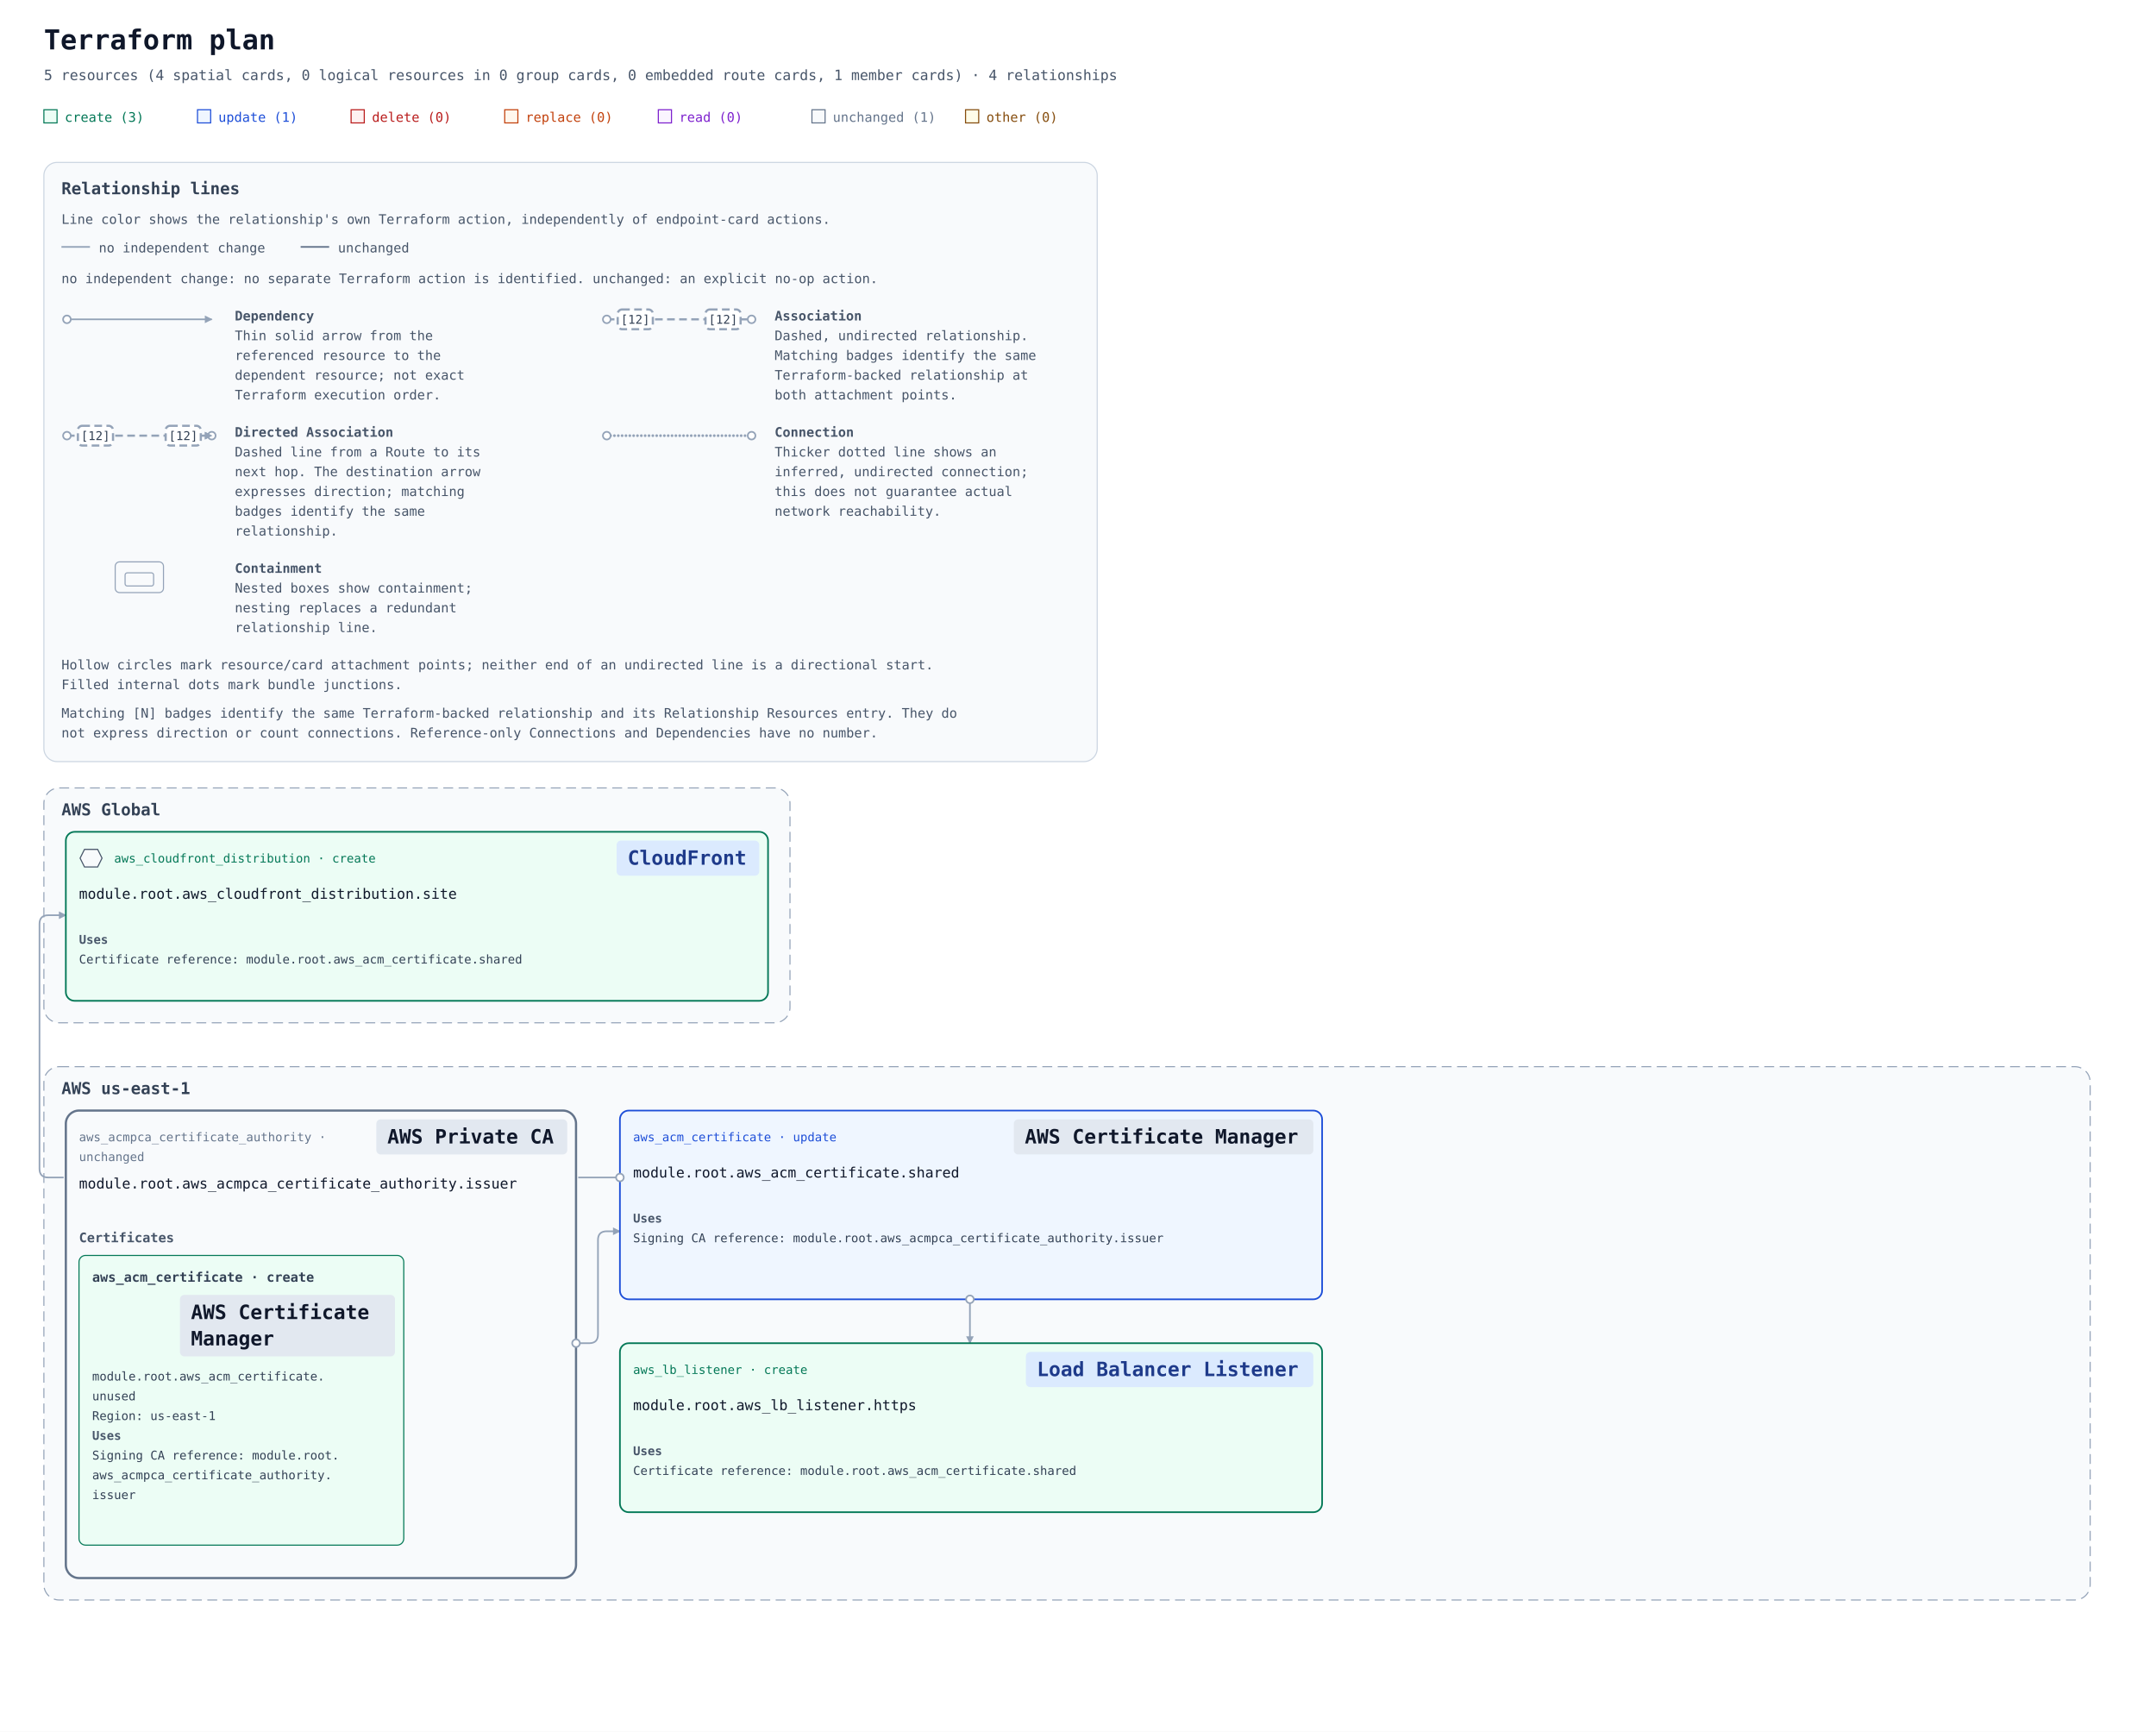
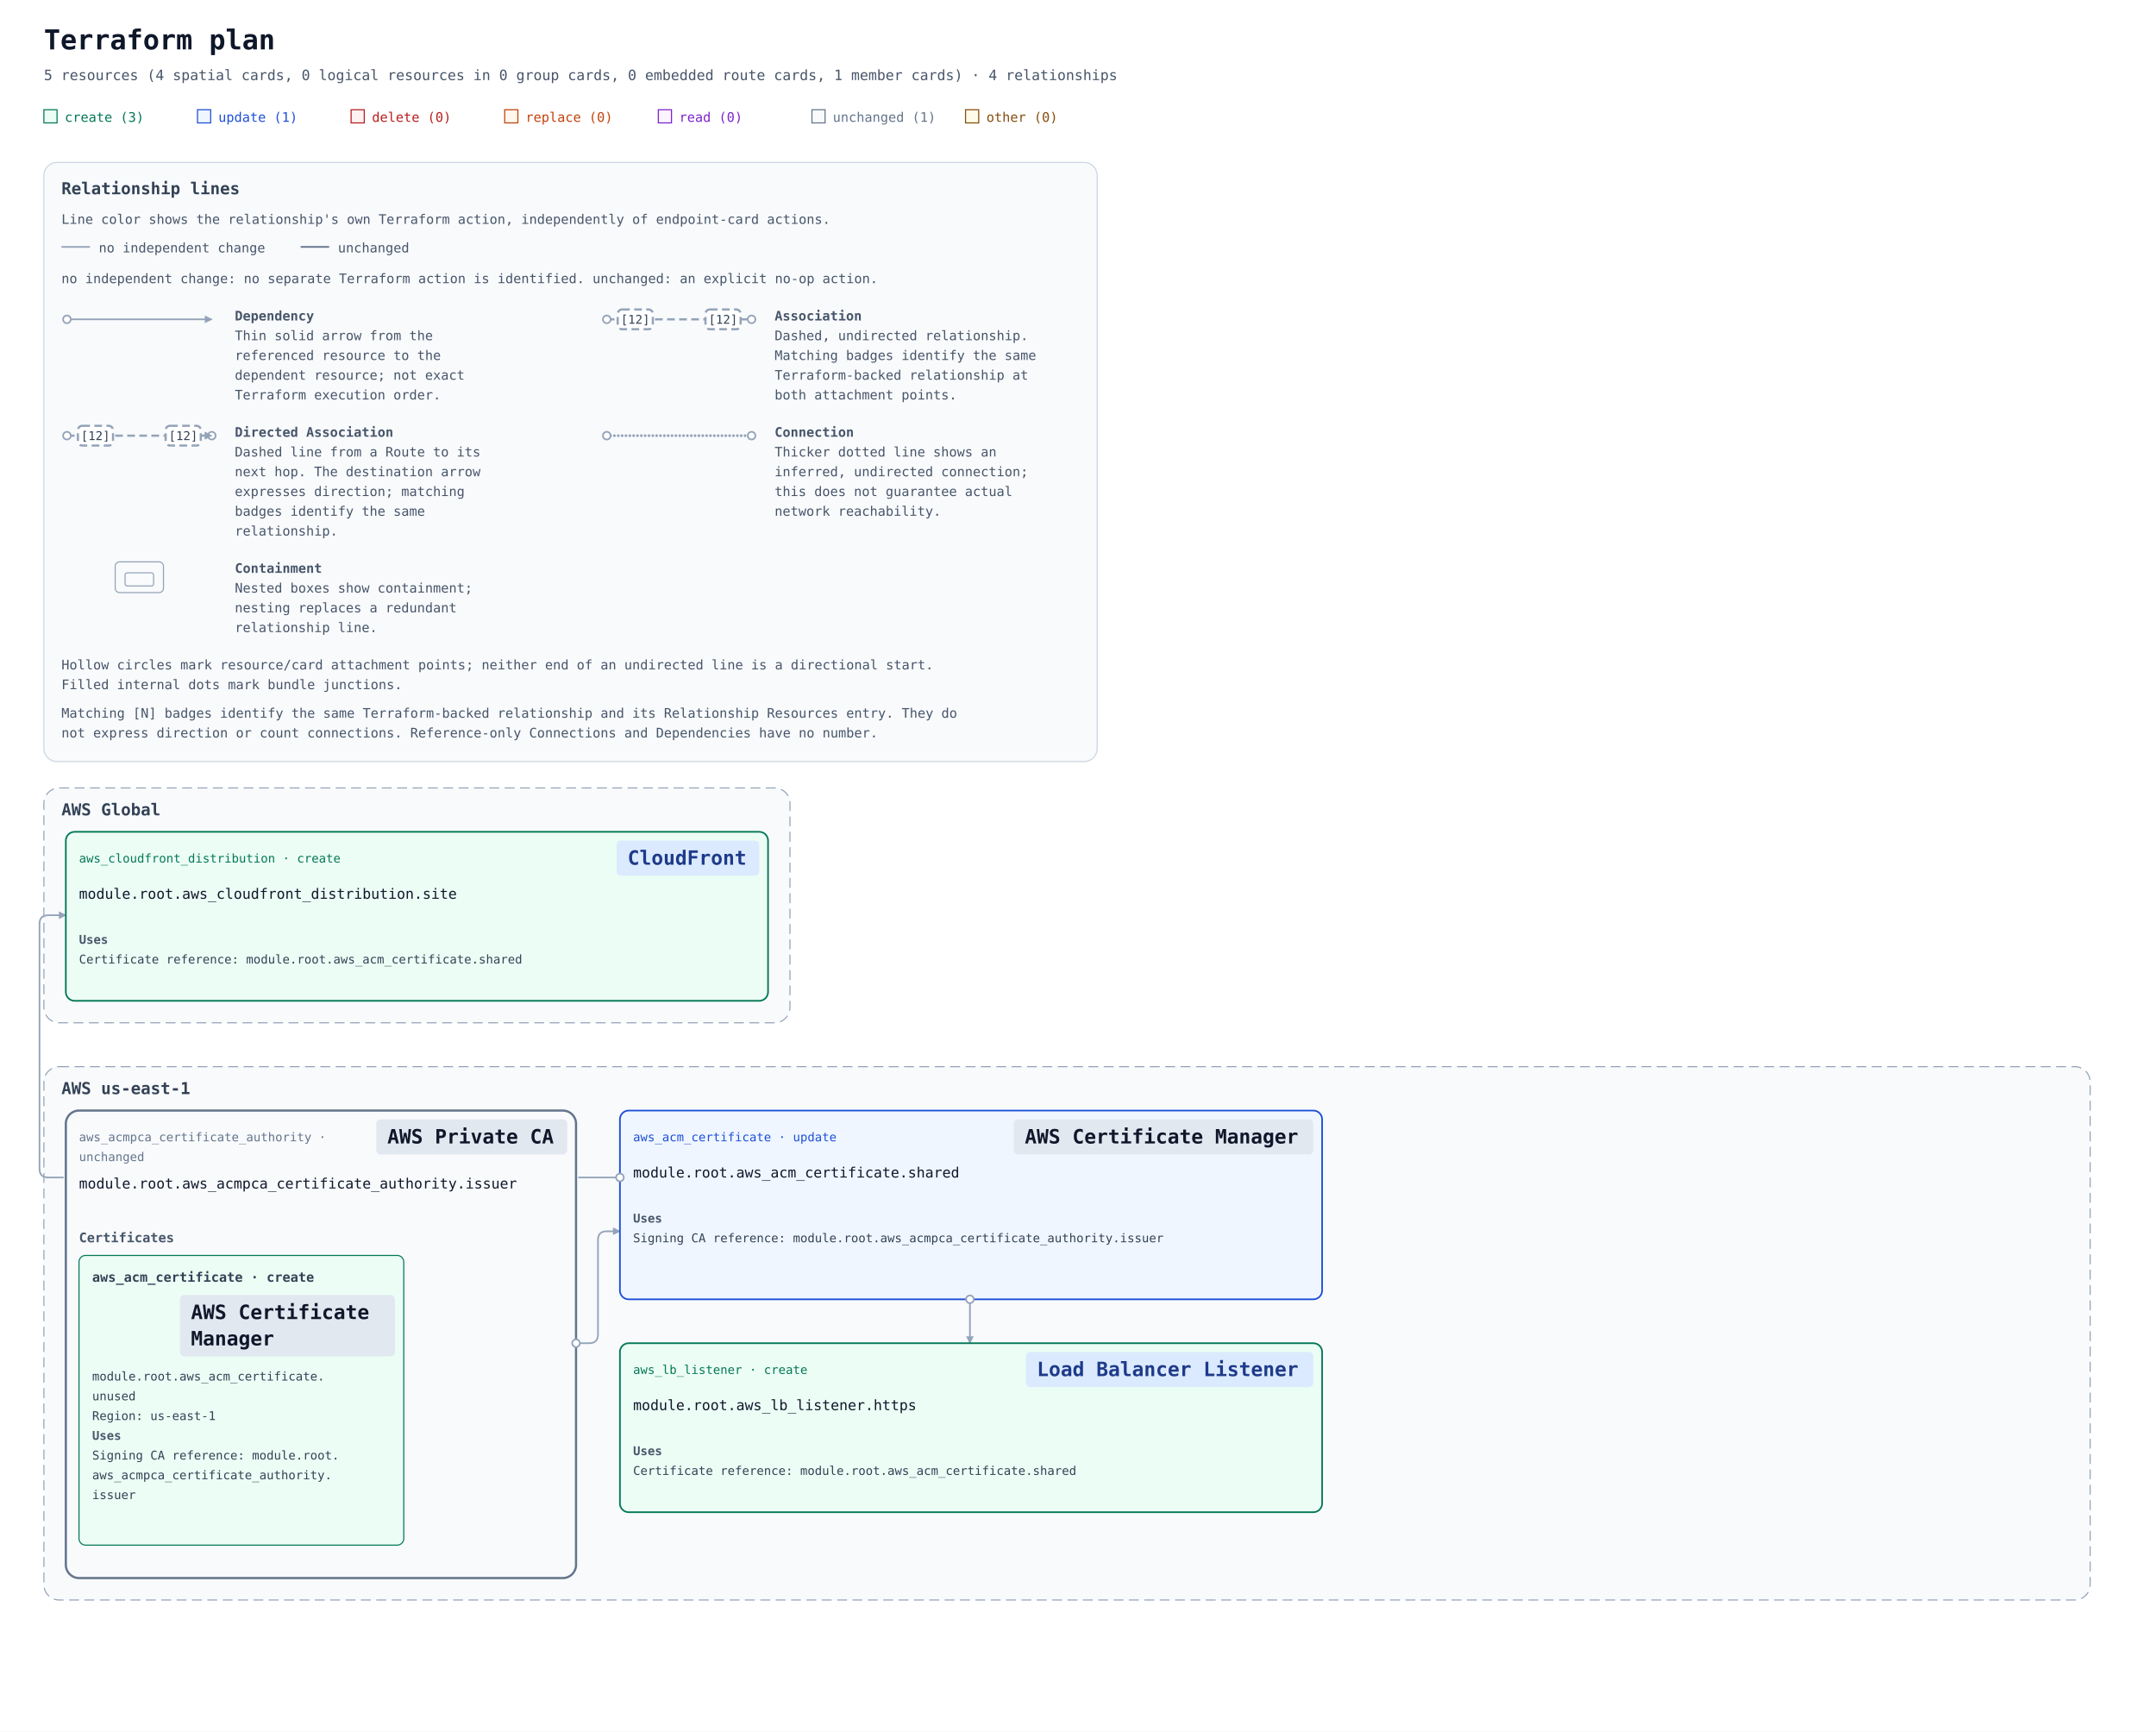
<svg xmlns="http://www.w3.org/2000/svg" width="1965" height="1578" viewBox="0 0 1965 1578" role="img" aria-labelledby="title description">
  <defs>
    <marker id="arrow" viewBox="0 0 10 10" refX="9" refY="5" markerWidth="7" markerHeight="7" markerUnits="userSpaceOnUse" orient="auto-start-reverse">
      <path d="M 0 0 L 10 5 L 0 10 z" fill="#94a3b8" />
    </marker>
    <mask id="container-occlusion-0" maskUnits="userSpaceOnUse" maskContentUnits="userSpaceOnUse" x="0" y="0" width="1965" height="1020" style="mask-type:luminance">
      <rect width="1965" height="1020" fill="white" />
      <rect data-occluder="resource-6177735f61636d7063615f63657274696669636174655f617574686f726974792e697373756572-current" x="58" y="452" width="469" height="430" rx="14" fill="black" />
    </mask>
  </defs>
  <rect width="100%" height="100%" fill="#ffffff" />
  <g font-family="ui-monospace, SFMono-Regular, Consolas, monospace">
    <text x="40" y="45" font-size="25" font-weight="700" fill="#0f172a">Terraform plan</text>
    <text x="40" y="73" font-size="13" fill="#475569">5 resources (4 spatial cards, 0 logical resources in 0 group cards, 0 embedded route cards, 1 member cards) · 4 relationships</text>
    <rect x="40" y="100" width="12" height="12" fill="#ecfdf5" stroke="#047857" />
    <text x="59" y="111" font-size="12" fill="#047857">create (3)</text>
    <rect x="180" y="100" width="12" height="12" fill="#eff6ff" stroke="#1d4ed8" />
    <text x="199" y="111" font-size="12" fill="#1d4ed8">update (1)</text>
    <rect x="320" y="100" width="12" height="12" fill="#fef2f2" stroke="#b91c1c" />
    <text x="339" y="111" font-size="12" fill="#b91c1c">delete (0)</text>
    <rect x="460" y="100" width="12" height="12" fill="#fff7ed" stroke="#c2410c" />
    <text x="479" y="111" font-size="12" fill="#c2410c">replace (0)</text>
    <rect x="600" y="100" width="12" height="12" fill="#faf5ff" stroke="#7e22ce" />
    <text x="619" y="111" font-size="12" fill="#7e22ce">read (0)</text>
    <rect x="740" y="100" width="12" height="12" fill="#f8fafc" stroke="#64748b" />
    <text x="759" y="111" font-size="12" fill="#64748b">unchanged (1)</text>
    <rect x="880" y="100" width="12" height="12" fill="#fefce8" stroke="#854d0e" />
    <text x="899" y="111" font-size="12" fill="#854d0e">other (0)</text>
    <g id="relationship-legend" font-size="12" fill="#475569" transform="translate(40 148)">
      <rect width="960" height="546" rx="12" fill="#f8fafc" stroke="#cbd5e1" />
      <text x="16" y="29" font-size="15" font-weight="700" fill="#334155">Relationship lines</text>
      <text x="16" y="56">Line color shows the relationship's own Terraform action, independently of endpoint-card actions.</text>
      <path data-legend-action="none" d="M 16 77 H 42" fill="none" stroke="#94a3b8" stroke-width="1.5" />
      <text x="50" y="82">no independent change</text>
      <path data-legend-action="unchanged" d="M 234 77 H 260" fill="none" stroke="#64748b" stroke-width="1.5" />
      <text x="268" y="82">unchanged</text>
      <text x="16" y="110">no independent change: no separate Terraform action is identified. unchanged: an explicit no-op action.</text>
      <g data-legend-entry="dependency" transform="translate(0 132)">
        <g data-legend-sample="dependency">
          <path data-legend-kind="dependency" data-directionality="directed" d="M 21 11 H 153" fill="none" stroke="#94a3b8" stroke-width="1.5" marker-end="url(#arrow)" />
          <circle data-legend-endpoint="source" cx="21" cy="11" r="3.5" fill="#ffffff" stroke="#94a3b8" stroke-width="1.5" />
        </g>
        <text x="174" y="12" font-weight="700">Dependency</text>
        <text x="174" y="30">Thin solid arrow from the</text>
        <text x="174" y="48">referenced resource to the</text>
        <text x="174" y="66">dependent resource; not exact</text>
        <text x="174" y="84">Terraform execution order.</text>
      </g>
      <g data-legend-entry="association" transform="translate(492 132)">
        <g data-legend-sample="association">
          <path data-legend-kind="association" data-directionality="undirected" d="M 21 11 H 153" fill="none" stroke="#94a3b8" stroke-width="2" stroke-dasharray="7 4" />
          <circle data-legend-endpoint="source" cx="21" cy="11" r="3.5" fill="#ffffff" stroke="#94a3b8" stroke-width="1.5" />
          <circle data-legend-endpoint="target" cx="153" cy="11" r="3.5" fill="#ffffff" stroke="#94a3b8" stroke-width="1.5" />
          <g data-legend-badge="source">
            <rect x="31" y="2" width="32" height="18" rx="4" fill="#ffffff" stroke="#94a3b8" stroke-width="2" stroke-dasharray="7 4" />
            <text x="47" y="15" text-anchor="middle" font-size="11" fill="#334155">[12]</text>
          </g>
          <g data-legend-badge="target">
            <rect x="111" y="2" width="32" height="18" rx="4" fill="#ffffff" stroke="#94a3b8" stroke-width="2" stroke-dasharray="7 4" />
            <text x="127" y="15" text-anchor="middle" font-size="11" fill="#334155">[12]</text>
          </g>
        </g>
        <text x="174" y="12" font-weight="700">Association</text>
        <text x="174" y="30">Dashed, undirected relationship.</text>
        <text x="174" y="48">Matching badges identify the same</text>
        <text x="174" y="66">Terraform-backed relationship at</text>
        <text x="174" y="84">both attachment points.</text>
      </g>
      <g data-legend-entry="directed-association" transform="translate(0 238)">
        <g data-legend-sample="directed-association">
          <path data-legend-kind="directed-association" data-directionality="directed" d="M 21 11 H 153" fill="none" stroke="#94a3b8" stroke-width="2" stroke-dasharray="7 4" marker-end="url(#arrow)" />
          <circle data-legend-endpoint="source" cx="21" cy="11" r="3.5" fill="#ffffff" stroke="#94a3b8" stroke-width="1.5" />
          <circle data-legend-endpoint="target" cx="153" cy="11" r="3.5" fill="#ffffff" stroke="#94a3b8" stroke-width="1.5" />
          <path data-legend-arrow="true" d="M 146.7 7.5 L 153.7 11 L 146.7 14.5 Z" fill="#94a3b8" />
          <g data-legend-badge="source">
            <rect x="31" y="2" width="32" height="18" rx="4" fill="#ffffff" stroke="#94a3b8" stroke-width="2" stroke-dasharray="7 4" />
            <text x="47" y="15" text-anchor="middle" font-size="11" fill="#334155">[12]</text>
          </g>
          <g data-legend-badge="target">
            <rect x="111" y="2" width="32" height="18" rx="4" fill="#ffffff" stroke="#94a3b8" stroke-width="2" stroke-dasharray="7 4" />
            <text x="127" y="15" text-anchor="middle" font-size="11" fill="#334155">[12]</text>
          </g>
        </g>
        <text x="174" y="12" font-weight="700">Directed Association</text>
        <text x="174" y="30">Dashed line from a Route to its</text>
        <text x="174" y="48">next hop. The destination arrow</text>
        <text x="174" y="66">expresses direction; matching</text>
        <text x="174" y="84">badges identify the same</text>
        <text x="174" y="102">relationship.</text>
      </g>
      <g data-legend-entry="connection" transform="translate(492 238)">
        <g data-legend-sample="connection">
          <path data-legend-kind="connection" data-directionality="undirected" d="M 21 11 H 153" fill="none" stroke="#94a3b8" stroke-width="2.5" stroke-dasharray="0 3.5" stroke-linecap="round" />
          <circle data-legend-endpoint="source" cx="21" cy="11" r="3.5" fill="#ffffff" stroke="#94a3b8" stroke-width="1.5" />
          <circle data-legend-endpoint="target" cx="153" cy="11" r="3.5" fill="#ffffff" stroke="#94a3b8" stroke-width="1.5" />
        </g>
        <text x="174" y="12" font-weight="700">Connection</text>
        <text x="174" y="30">Thicker dotted line shows an</text>
        <text x="174" y="48">inferred, undirected connection;</text>
        <text x="174" y="66">this does not guarantee actual</text>
        <text x="174" y="84">network reachability.</text>
      </g>
      <g data-legend-entry="containment" transform="translate(0 362)">
        <g data-legend-sample="containment">
          <g data-legend-kind="containment" fill="none" stroke="#94a3b8">
            <rect x="65" y="2" width="44" height="28" rx="4" />
            <rect x="74" y="12" width="26" height="12" rx="2" />
          </g>
        </g>
        <text x="174" y="12" font-weight="700">Containment</text>
        <text x="174" y="30">Nested boxes show containment;</text>
        <text x="174" y="48">nesting replaces a redundant</text>
        <text x="174" y="66">relationship line.</text>
      </g>
      <text x="16" y="462">Hollow circles mark resource/card attachment points; neither end of an undirected line is a directional start.</text>
      <text x="16" y="480">Filled internal dots mark bundle junctions.</text>
      <text x="16" y="506">Matching [N] badges identify the same Terraform-backed relationship and its Relationship Resources entry. They do</text>
      <text x="16" y="524">not express direction or count connections. Reference-only Connections and Dependencies have no number.</text>
    </g>
    <g transform="translate(0 558)">
      <g data-architecture="true" transform="translate(0 0)">
        <g data-deployment-scope="true" data-scope-provider="AWS" data-global="true">
          <rect x="40" y="160" width="680" height="214" rx="14" fill="#f8fafc" stroke="#94a3b8" stroke-dasharray="9 5" />
          <text x="56" y="185" font-size="15" font-weight="700" fill="#334155">AWS Global</text>
        </g>
        <g data-deployment-scope="true" data-scope-provider="AWS" data-region="us-east-1">
          <rect x="40" y="414" width="1865" height="486" rx="14" fill="#f8fafc" stroke="#94a3b8" stroke-dasharray="9 5" />
          <text x="56" y="439" font-size="15" font-weight="700" fill="#334155">AWS us-east-1</text>
        </g>
        <g data-member-cluster="resource-6177735f61636d7063615f63657274696669636174655f617574686f726974792e697373756572-current">
          <rect x="60" y="454" width="465" height="426" rx="12" fill="#f8fafc" stroke="#64748b" stroke-width="2" data-mode="managed" />
        </g>
        <path d="M 565 515 L 44 515 Q 36 515 36 507 L 36 284 Q 36 276 44 276 L 60 276 " data-edge-kind="dependency" data-directionality="directed" data-source="resource-6177735f61636d5f63657274696669636174652e736861726564-current" data-target="resource-6177735f636c6f756466726f6e745f646973747269627574696f6e2e73697465-current" fill="none" stroke="#94a3b8" stroke-width="1.5" stroke-linejoin="round" marker-end="url(#arrow)" mask="url(#container-occlusion-0)" />
        <path d="M 884 626 L 884 666 " data-edge-kind="dependency" data-directionality="directed" data-source="resource-6177735f61636d5f63657274696669636174652e736861726564-current" data-target="resource-6177735f6c625f6c697374656e65722e6874747073-current" fill="none" stroke="#94a3b8" stroke-width="1.5" stroke-linejoin="round" marker-end="url(#arrow)" mask="url(#container-occlusion-0)" />
        <path d="M 525 666 L 537 666 Q 545 666 545 658 L 545 572 Q 545 564 553 564 L 565 564 " data-edge-kind="dependency" data-directionality="directed" data-source="resource-6177735f61636d7063615f63657274696669636174655f617574686f726974792e697373756572-current" data-target="resource-6177735f61636d5f63657274696669636174652e736861726564-current" fill="none" stroke="#94a3b8" stroke-width="1.5" stroke-linejoin="round" marker-end="url(#arrow)" />
        <g data-edge-kind="dependency" data-source="resource-6177735f61636d7063615f63657274696669636174655f617574686f726974792e697373756572-current" data-target="resource-6177735f61636d5f63657274696669636174652e756e75736564-current" />
        <g id="resource-6177735f61636d5f63657274696669636174652e736861726564-current" data-architecture-id="terraform:6177735f61636d5f63657274696669636174652e736861726564-current" data-qualified-address="module.root.aws_acm_certificate.shared" data-terraform-address="aws_acm_certificate.shared">
          <rect x="565" y="454" width="640" height="172" rx="8" fill="#eff6ff" stroke="#1d4ed8" stroke-width="1.5" data-mode="managed" />
          <text data-resource-type-heading="true" x="577" y="482" font-size="11" fill="#1d4ed8" xml:space="preserve">aws_acm_certificate · update</text>
          <rect data-service-badge="true" data-presentation-padding="10 4" data-service-category="neutral" data-service-full-name="AWS Certificate Manager" data-display-name="AWS Certificate Manager" x="924" y="462" width="273" height="32" rx="4" fill="#e2e8f0" />
          <text data-service-name="true" x="934" y="484" font-size="18" font-weight="700" fill="#0f172a" xml:space="preserve">AWS Certificate Manager</text>
          <text x="577" y="515" font-size="13" fill="#0f172a" xml:space="preserve">module.root.aws_acm_certificate.shared</text>
          <g data-resource-references="true">
            <text x="577" y="556" font-size="11" font-weight="700" fill="#475569">Uses</text>
            <a href="#resource-6177735f61636d7063615f63657274696669636174655f617574686f726974792e697373756572-current" data-reference-attribute="certificate_authority_arn">
              <text x="577" y="574" font-size="11" fill="#334155" xml:space="preserve">Signing CA reference: module.root.aws_acmpca_certificate_authority.issuer</text>
            </a>
          </g>
          <text x="577" y="614" font-size="10" fill="#64748b" />
        </g>
        <g id="resource-6177735f61636d7063615f63657274696669636174655f617574686f726974792e697373756572-current" data-architecture-id="terraform:6177735f61636d7063615f63657274696669636174655f617574686f726974792e697373756572-current" data-qualified-address="module.root.aws_acmpca_certificate_authority.issuer" data-terraform-address="aws_acmpca_certificate_authority.issuer" data-presentation-header="60 454 465 426">
          <text data-resource-type-heading="true" x="72" y="482" font-size="11" fill="#64748b" xml:space="preserve">aws_acmpca_certificate_authority · </text>
          <text data-resource-type-heading="true" x="72" y="500" font-size="11" fill="#64748b" xml:space="preserve">unchanged</text>
          <rect data-service-badge="true" data-presentation-padding="10 4" data-service-category="neutral" data-service-full-name="AWS Private CA" data-display-name="AWS Private CA" x="343" y="462" width="174" height="32" rx="4" fill="#e2e8f0" />
          <text data-service-name="true" x="353" y="484" font-size="18" font-weight="700" fill="#0f172a" xml:space="preserve">AWS Private CA</text>
          <text x="72" y="525" font-size="13" fill="#0f172a" xml:space="preserve">module.root.aws_acmpca_certificate_authority.issuer</text>
          <g data-cluster-members="true">
            <text x="72" y="574" font-size="12" font-weight="700" fill="#475569">Certificates</text>
            <g id="resource-6177735f61636d5f63657274696669636174652e756e75736564-current" data-architecture-id="terraform:6177735f61636d5f63657274696669636174652e756e75736564-current" data-terraform-address="aws_acm_certificate.unused" data-qualified-address="module.root.aws_acm_certificate.unused" data-embedded-member="true" data-member-owner="aws_acmpca_certificate_authority.issuer">
              <rect x="72" y="586" width="296" height="264" rx="6" fill="#ecfdf5" stroke="#047857" stroke-width="1" />
              <text data-resource-type-heading="true" font-size="12" font-weight="700" fill="#334155">
                <tspan x="84" y="610" xml:space="preserve">aws_acm_certificate · create</tspan>
              </text>
              <rect data-service-badge="true" data-presentation-padding="10 4" data-service-category="neutral" data-service-full-name="AWS Certificate Manager" data-display-name="AWS Certificate Manager" x="164" y="622" width="196" height="56" rx="4" fill="#e2e8f0" />
              <text data-service-name="true" x="174" y="644" font-size="18" font-weight="700" fill="#0f172a" xml:space="preserve">AWS Certificate </text>
              <text data-service-name="true" x="174" y="668" font-size="18" font-weight="700" fill="#0f172a" xml:space="preserve">Manager</text>
              <text x="84" y="700" font-size="11" fill="#334155" xml:space="preserve">module.root.aws_acm_certificate.</text>
              <text x="84" y="718" font-size="11" fill="#334155" xml:space="preserve">unused</text>
              <text x="84" y="736" font-size="11" fill="#334155" xml:space="preserve">Region: us-east-1</text>
              <g data-resource-references="true">
                <text x="84" y="754" font-size="11" font-weight="700" fill="#475569">Uses</text>
                <a href="#resource-6177735f61636d7063615f63657274696669636174655f617574686f726974792e697373756572-current" data-reference-attribute="certificate_authority_arn">
                  <text x="84" y="772" font-size="11" fill="#334155" xml:space="preserve">Signing CA reference: module.root.</text>
                  <text x="84" y="790" font-size="11" fill="#334155" xml:space="preserve">aws_acmpca_certificate_authority.</text>
                  <text x="84" y="808" font-size="11" fill="#334155" xml:space="preserve">issuer</text>
                </a>
              </g>
            </g>
          </g>
          <text x="72" y="868" font-size="10" fill="#64748b" />
        </g>
        <g id="resource-6177735f636c6f756466726f6e745f646973747269627574696f6e2e73697465-current" data-architecture-id="terraform:6177735f636c6f756466726f6e745f646973747269627574696f6e2e73697465-current" data-qualified-address="module.root.aws_cloudfront_distribution.site" data-terraform-address="aws_cloudfront_distribution.site">
          <rect x="60" y="200" width="640" height="154" rx="8" fill="#ecfdf5" stroke="#047857" stroke-width="1.5" data-mode="managed" />
-           <text data-resource-type-heading="true" x="104" y="228" font-size="11" fill="#047857" xml:space="preserve">aws_cloudfront_distribution · create</text>
+           <text data-resource-type-heading="true" x="72" y="228" font-size="11" fill="#047857" xml:space="preserve">aws_cloudfront_distribution · create</text>
          <rect data-service-badge="true" data-presentation-padding="10 4" data-service-category="network" data-service-full-name="Amazon CloudFront" data-display-name="CloudFront" x="562" y="208" width="130" height="32" rx="4" fill="#dbeafe" />
          <text data-service-name="true" x="572" y="230" font-size="18" font-weight="700" fill="#1e3a8a" xml:space="preserve">CloudFront</text>
-           <g data-role-shape="network" transform="translate(72 215)" role="img" aria-label="Visual role: network" pointer-events="none" fill="#f8fafc" stroke="#475569" stroke-width="1">
-             <path d="M5 1 H17 L21 9 L17 17 H5 L1 9 Z" />
-           </g>
          <text x="72" y="261" font-size="13" fill="#0f172a" xml:space="preserve">module.root.aws_cloudfront_distribution.site</text>
          <g data-resource-references="true">
            <text x="72" y="302" font-size="11" font-weight="700" fill="#475569">Uses</text>
            <a href="#resource-6177735f61636d5f63657274696669636174652e736861726564-current" data-reference-attribute="viewer_certificate.acm_certificate_arn">
              <text x="72" y="320" font-size="11" fill="#334155" xml:space="preserve">Certificate reference: module.root.aws_acm_certificate.shared</text>
            </a>
          </g>
          <text x="72" y="342" font-size="10" fill="#64748b" />
        </g>
        <g id="resource-6177735f6c625f6c697374656e65722e6874747073-current" data-architecture-id="terraform:6177735f6c625f6c697374656e65722e6874747073-current" data-qualified-address="module.root.aws_lb_listener.https" data-terraform-address="aws_lb_listener.https">
          <rect x="565" y="666" width="640" height="154" rx="8" fill="#ecfdf5" stroke="#047857" stroke-width="1.5" data-mode="managed" />
          <text data-resource-type-heading="true" x="577" y="694" font-size="11" fill="#047857" xml:space="preserve">aws_lb_listener · create</text>
          <rect data-service-badge="true" data-presentation-padding="10 4" data-service-category="network" data-service-full-name="Elastic Load Balancing" data-display-name="Load Balancer Listener" x="935" y="674" width="262" height="32" rx="4" fill="#dbeafe" />
          <text data-service-name="true" x="945" y="696" font-size="18" font-weight="700" fill="#1e3a8a" xml:space="preserve">Load Balancer Listener</text>
          <text x="577" y="727" font-size="13" fill="#0f172a" xml:space="preserve">module.root.aws_lb_listener.https</text>
          <g data-resource-references="true">
            <text x="577" y="768" font-size="11" font-weight="700" fill="#475569">Uses</text>
            <a href="#resource-6177735f61636d5f63657274696669636174652e736861726564-current" data-reference-attribute="certificate_arn">
              <text x="577" y="786" font-size="11" fill="#334155" xml:space="preserve">Certificate reference: module.root.aws_acm_certificate.shared</text>
            </a>
          </g>
          <text x="577" y="808" font-size="10" fill="#64748b" />
        </g>
        <g data-endpoints="true" data-source="resource-6177735f61636d5f63657274696669636174652e736861726564-current" data-target="resource-6177735f636c6f756466726f6e745f646973747269627574696f6e2e73697465-current" aria-hidden="true">
          <circle data-endpoint="source" cx="565" cy="515" r="3.5" fill="#ffffff" stroke="#94a3b8" stroke-width="1.5" />
        </g>
        <g data-endpoints="true" data-source="resource-6177735f61636d5f63657274696669636174652e736861726564-current" data-target="resource-6177735f6c625f6c697374656e65722e6874747073-current" aria-hidden="true">
          <circle data-endpoint="source" cx="884" cy="626" r="3.5" fill="#ffffff" stroke="#94a3b8" stroke-width="1.5" />
        </g>
        <g data-endpoints="true" data-source="resource-6177735f61636d7063615f63657274696669636174655f617574686f726974792e697373756572-current" data-target="resource-6177735f61636d5f63657274696669636174652e736861726564-current" aria-hidden="true">
          <circle data-endpoint="source" cx="525" cy="666" r="3.5" fill="#ffffff" stroke="#94a3b8" stroke-width="1.5" />
        </g>
      </g>
    </g>
  </g>
</svg>
